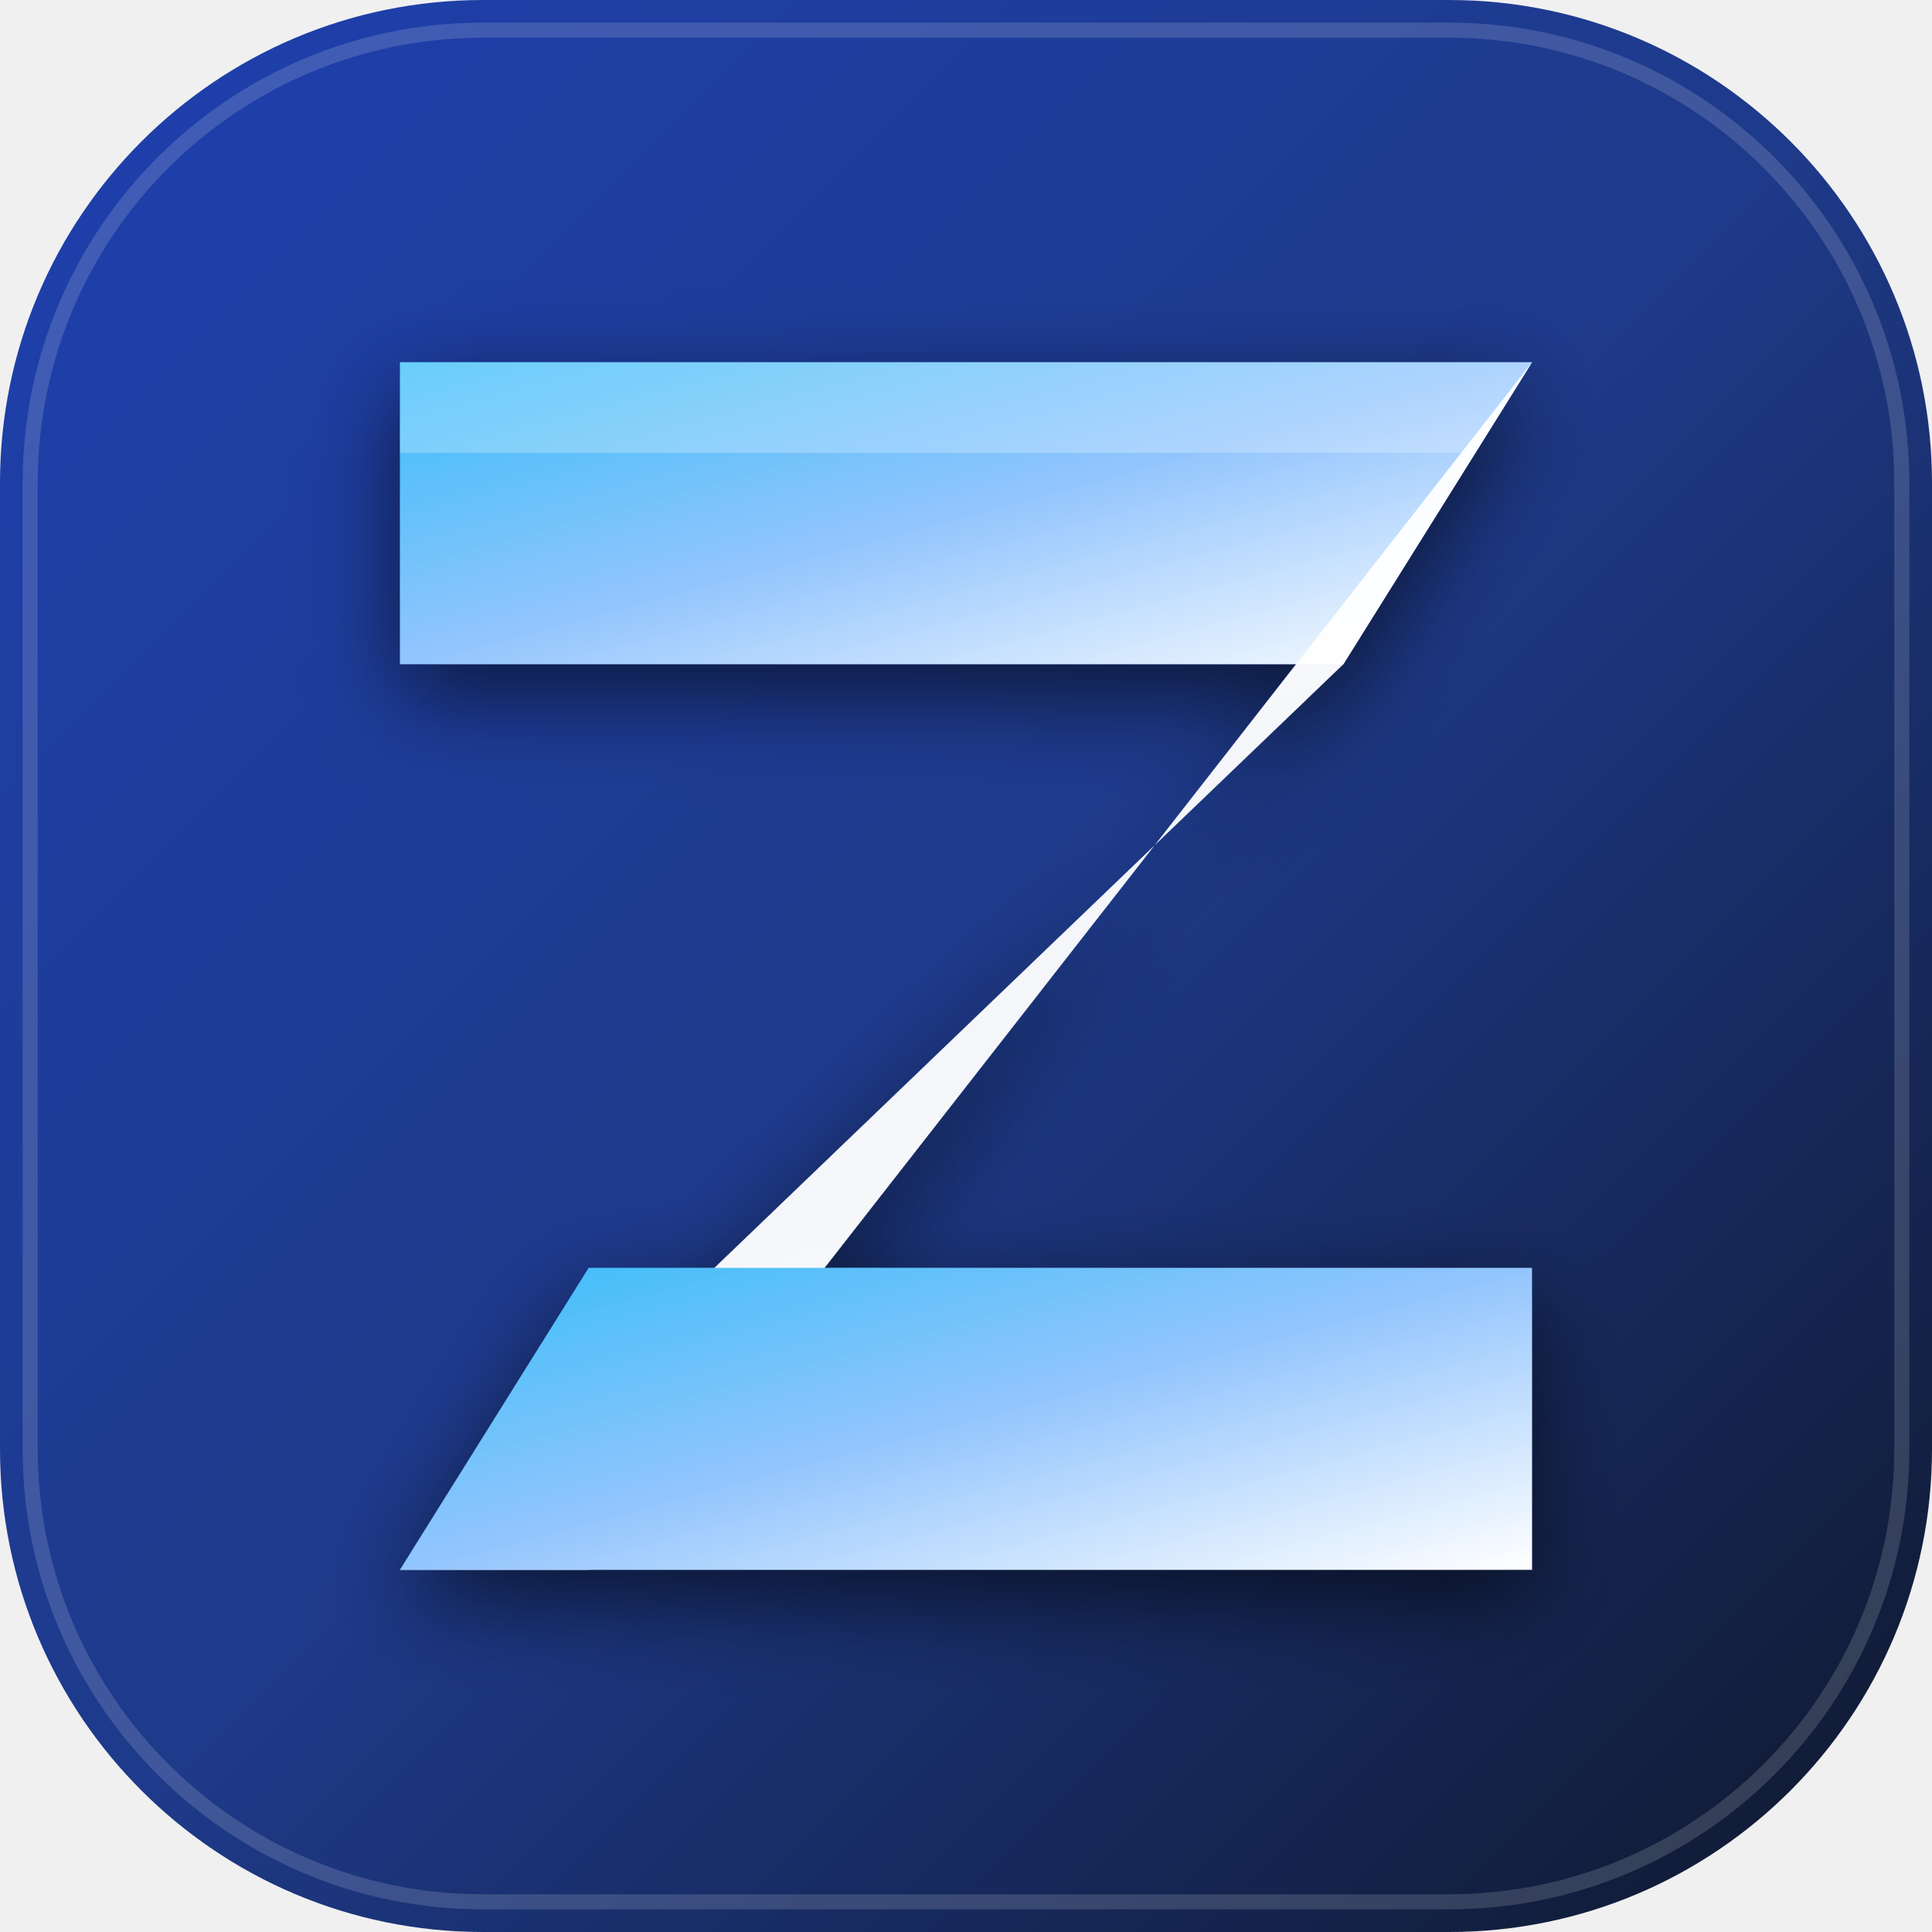
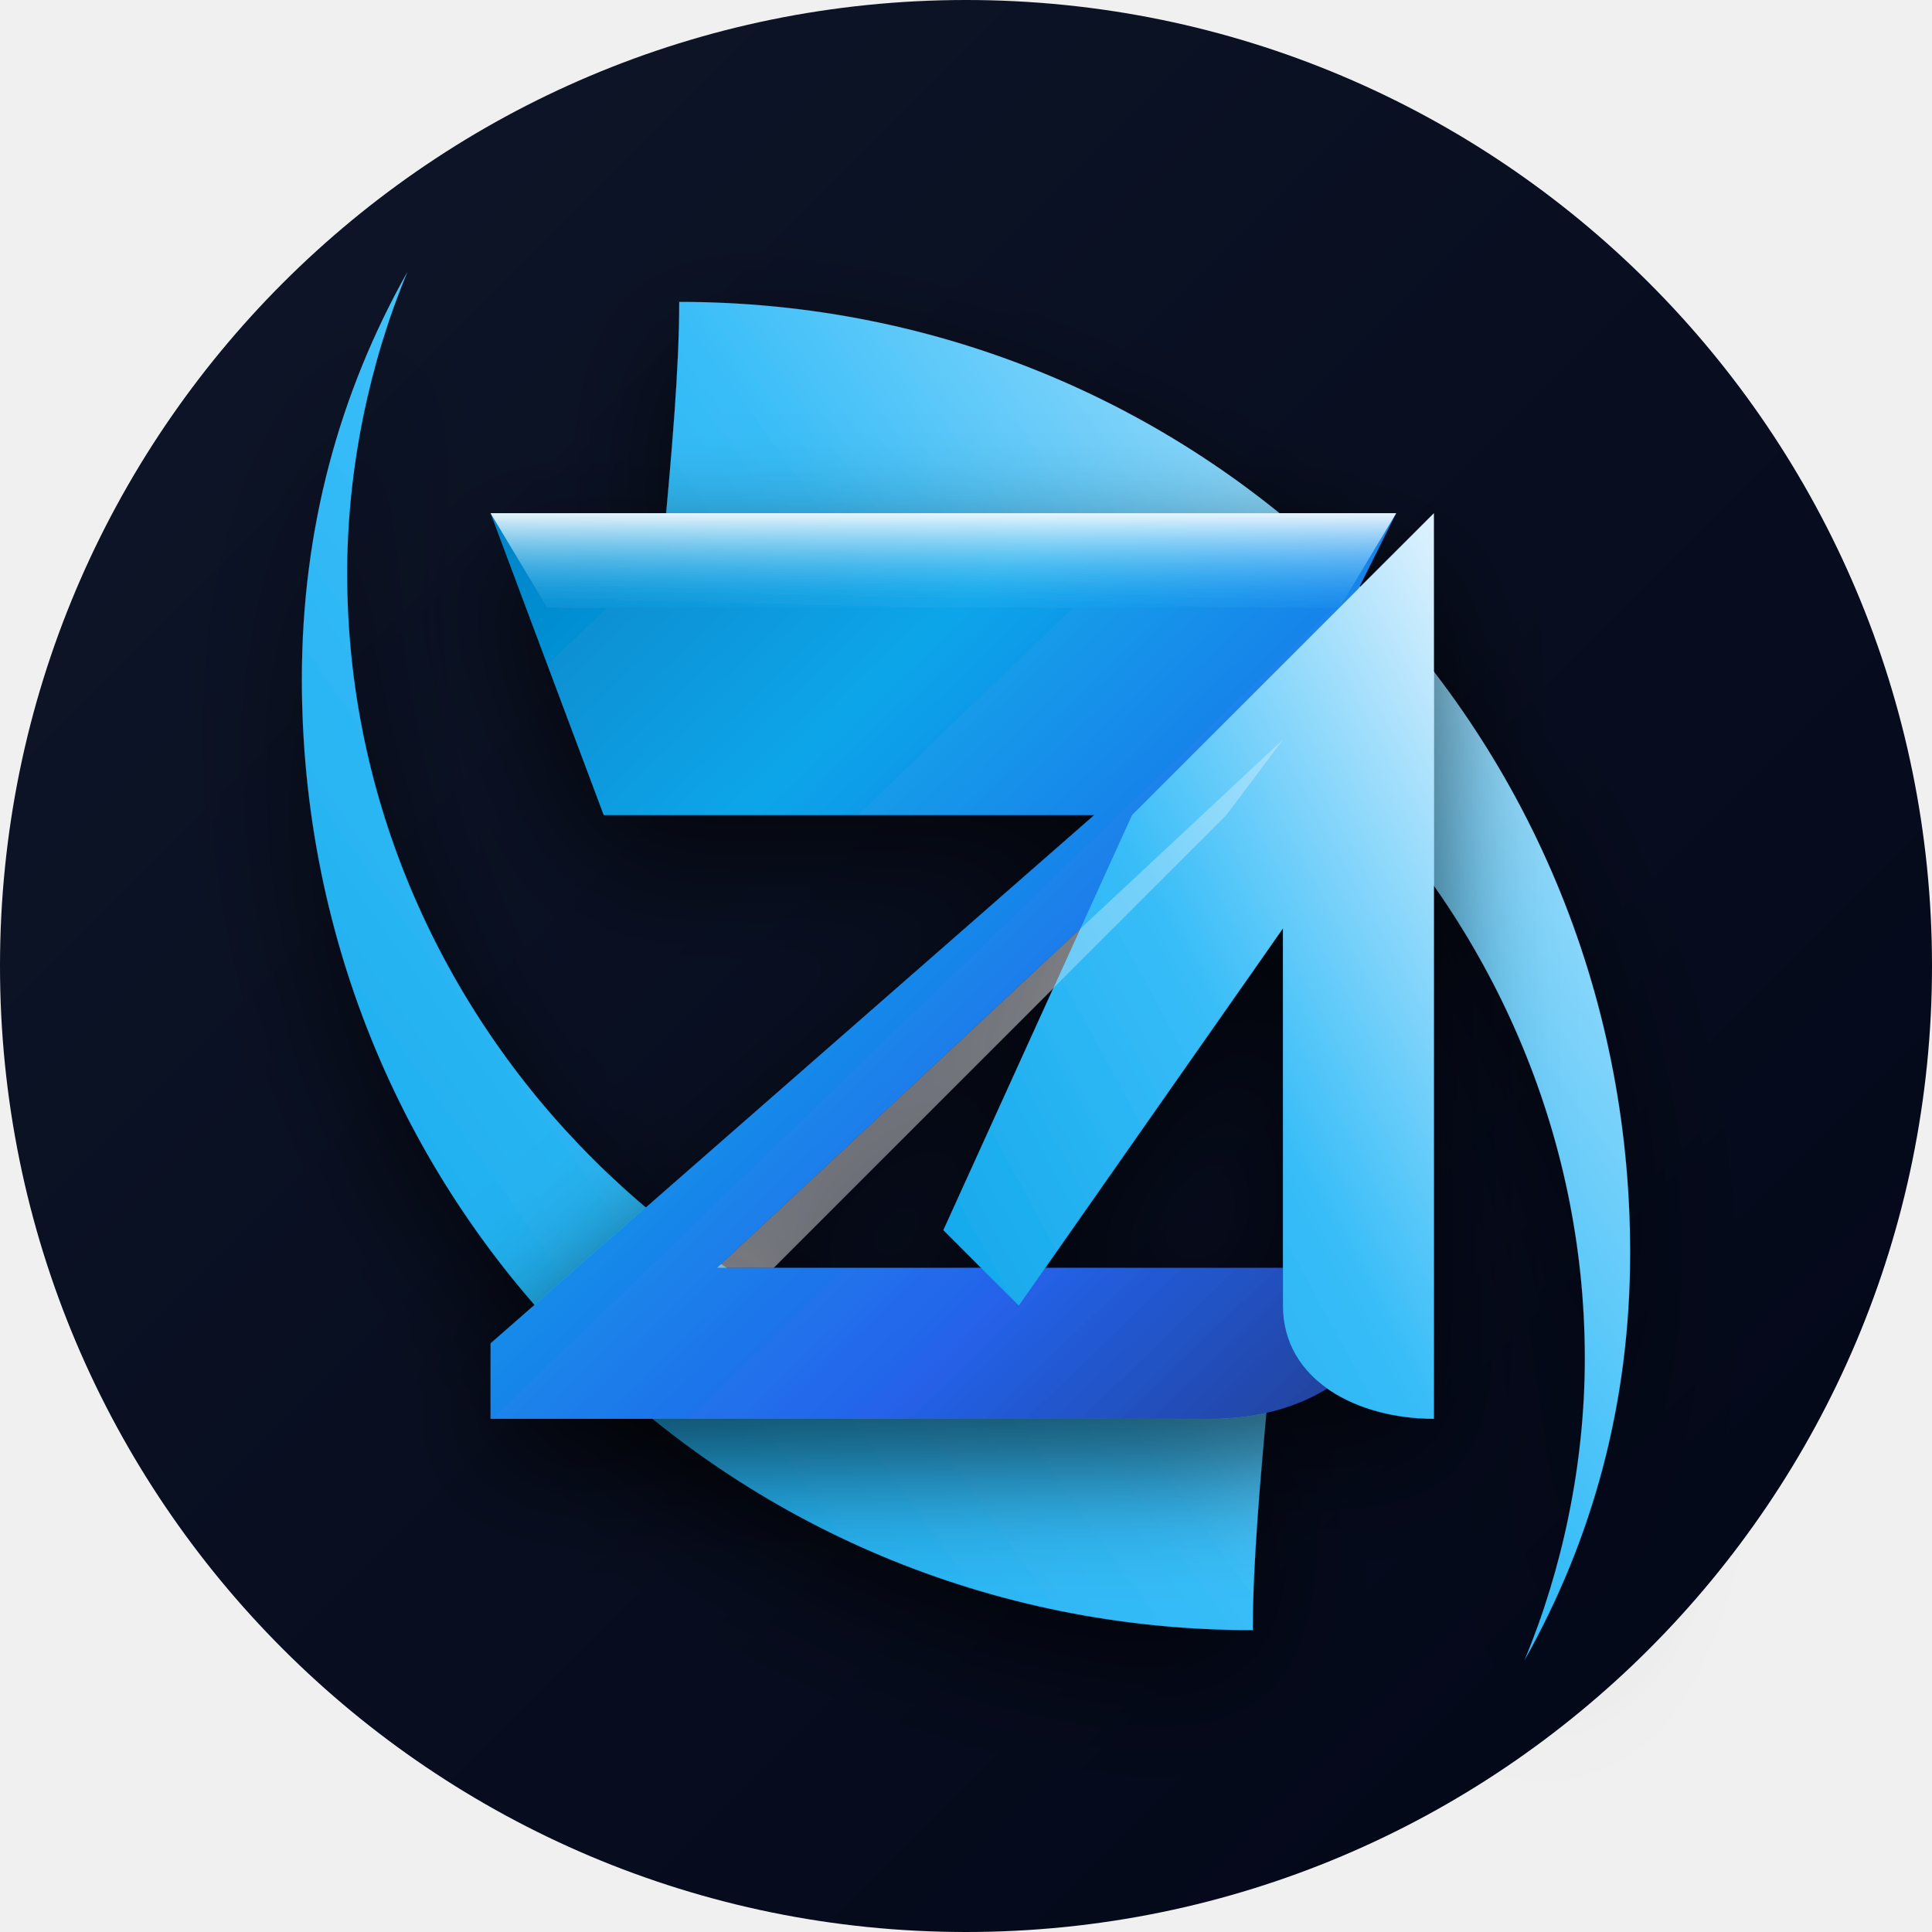
<svg xmlns="http://www.w3.org/2000/svg" viewBox="0 0 512 512" width="100%" height="100%">
  <defs>
    <linearGradient id="bgGrad" x1="0%" y1="0%" x2="100%" y2="100%">
-       <stop offset="0%" stop-color="#1E40AF" />
-       <stop offset="50%" stop-color="#1E3A8A" />
-       <stop offset="100%" stop-color="#0F172A" />
+       <stop offset="0%" stop-color="#0F172A" />
+       <stop offset="100%" stop-color="#020617" />
    </linearGradient>
-     <linearGradient id="logoGrad" x1="0%" y1="0%" x2="100%" y2="100%">
-       <stop offset="0%" stop-color="#38BDF8" />
-       <stop offset="50%" stop-color="#93C5FD" />
-       <stop offset="100%" stop-color="#FFFFFF" />
+     <linearGradient id="metallicBlue" x1="0%" y1="0%" x2="100%" y2="100%">
+       <stop offset="0%" stop-color="#0284C7" />
+       <stop offset="30%" stop-color="#0EA5E9" />
+       <stop offset="70%" stop-color="#2563EB" />
+       <stop offset="100%" stop-color="#1E3A8A" />
    </linearGradient>
-     <filter id="dropShadow" x="-10%" y="-10%" width="130%" height="130%">
-       <feDropShadow dx="0" dy="8" stdDeviation="12" flood-color="#000000" flood-opacity="0.6" />
+     <linearGradient id="iceCyan" x1="0%" y1="100%" x2="100%" y2="0%">
+       <stop offset="0%" stop-color="#0EA5E9" />
+       <stop offset="50%" stop-color="#38BDF8" />
+       <stop offset="100%" stop-color="#E0F2FE" />
+     </linearGradient>
+     <linearGradient id="silverHighlight" x1="0%" y1="0%" x2="0%" y2="100%">
+       <stop offset="0%" stop-color="#FFFFFF" stop-opacity="0.9" />
+       <stop offset="100%" stop-color="#38BDF8" stop-opacity="0.1" />
+     </linearGradient>
+     <filter id="shadow" x="-20%" y="-20%" width="140%" height="140%">
+       <feDropShadow dx="0" dy="12" stdDeviation="16" flood-color="#000000" flood-opacity="0.65" />
    </filter>
  </defs>
-   <rect width="512" height="512" rx="128" fill="url(#bgGrad)" />
-   <rect x="8" y="8" width="496" height="496" rx="120" fill="none" stroke="#FFFFFF" stroke-width="4" opacity="0.15" />
-   <g filter="url(#dropShadow)" transform="translate(106, 96)">
-     <path d="M 0 0 L 300 0 L 250 80 L 0 80 Z" fill="url(#logoGrad)" />
-     <path d="M 250 80 L 300 0 L 50 320 L 0 320 Z" fill="#FFFFFF" opacity="0.95" />
-     <path d="M 50 240 L 300 240 L 300 320 L 0 320 Z" fill="url(#logoGrad)" />
-     <path d="M 0 0 L 300 0 L 285 24 L 0 24 Z" fill="#FFFFFF" opacity="0.25" />
+   <circle cx="256" cy="256" r="256" fill="url(#bgGrad)" />
+   <g filter="url(#shadow)">
+     <path d="M 180 80 C 320 80 432 192 432 332 C 432 372 422 408 404 440 C 414 416 420 388 420 360 C 420 240 320 140 200 140 C 192 140 184 140 176 142 C 178 120 180 98 180 80 Z" fill="url(#iceCyan)" />
+     <path d="M 332 432 C 192 432 80 320 80 180 C 80 140 90 104 108 72 C 98 96 92 124 92 152 C 92 272 192 372 312 372 C 320 372 328 372 336 370 C 334 392 332 414 332 432 Z" fill="url(#iceCyan)" />
+   </g>
+   <g filter="url(#shadow)" transform="translate(130, 126)">
+     <path d="M 0 10 Q 120 10 240 10 L 210 70 L 60 210 L 250 210 C 235 235 220 250 190 250 L 0 250 L 0 230 L 160 90 L 30 90 Z" fill="url(#metallicBlue)" />
+     <path d="M 170 90 L 250 10 L 250 250 C 230 250 210 240 210 220 L 210 120 L 140 220 L 120 200 Z" fill="url(#iceCyan)" />
+     <path d="M 0 10 Q 120 10 240 10 L 225 35 Q 120 35 15 35 Z" fill="url(#silverHighlight)" />
+     <path d="M 60 210 L 210 70 L 195 90 L 75 210 Z" fill="#FFFFFF" opacity="0.3" />
  </g>
</svg>
